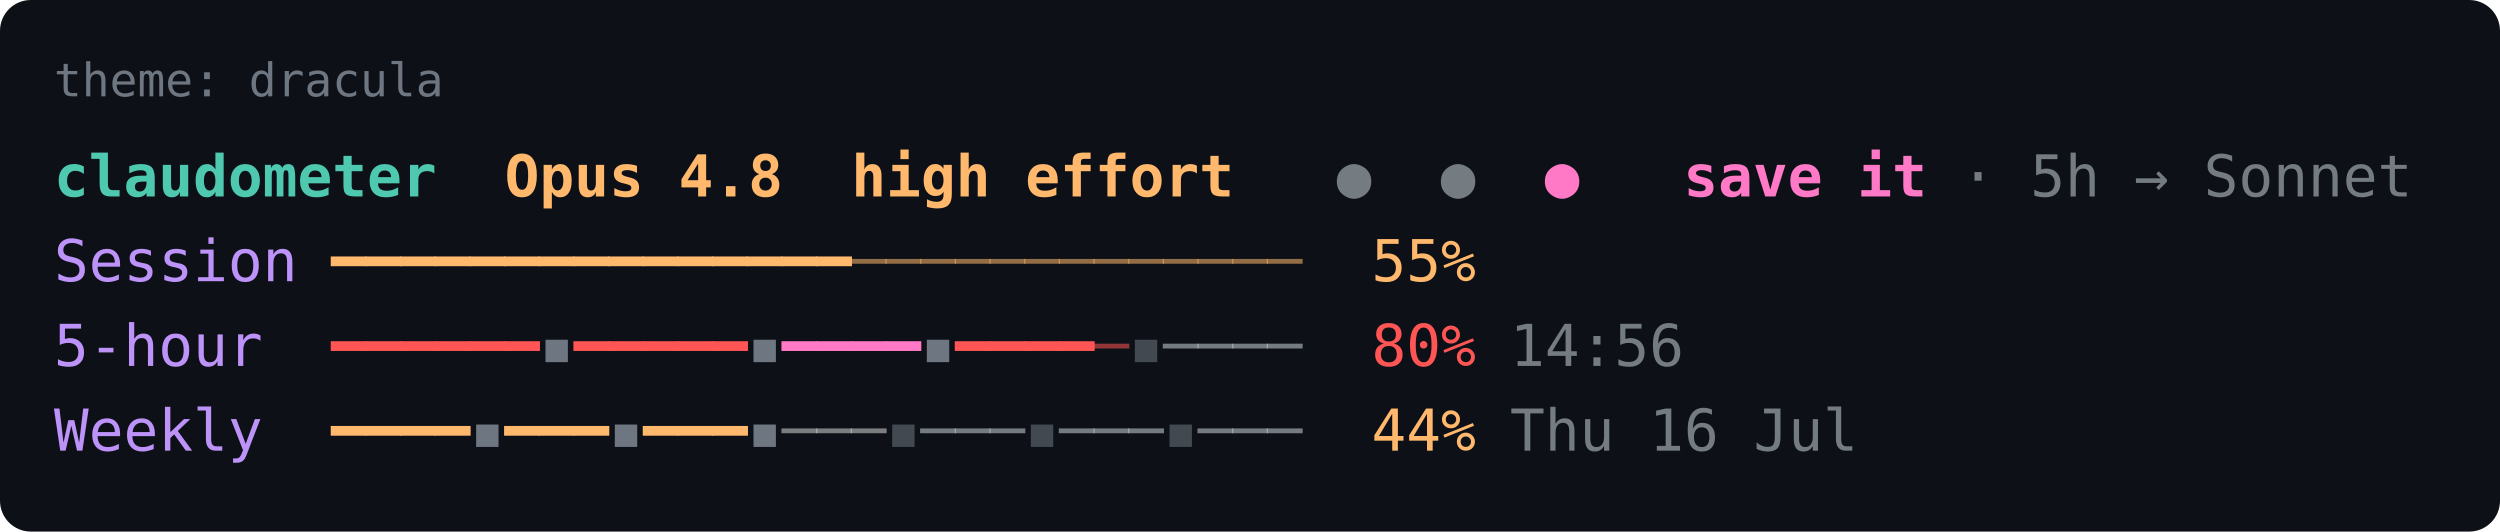
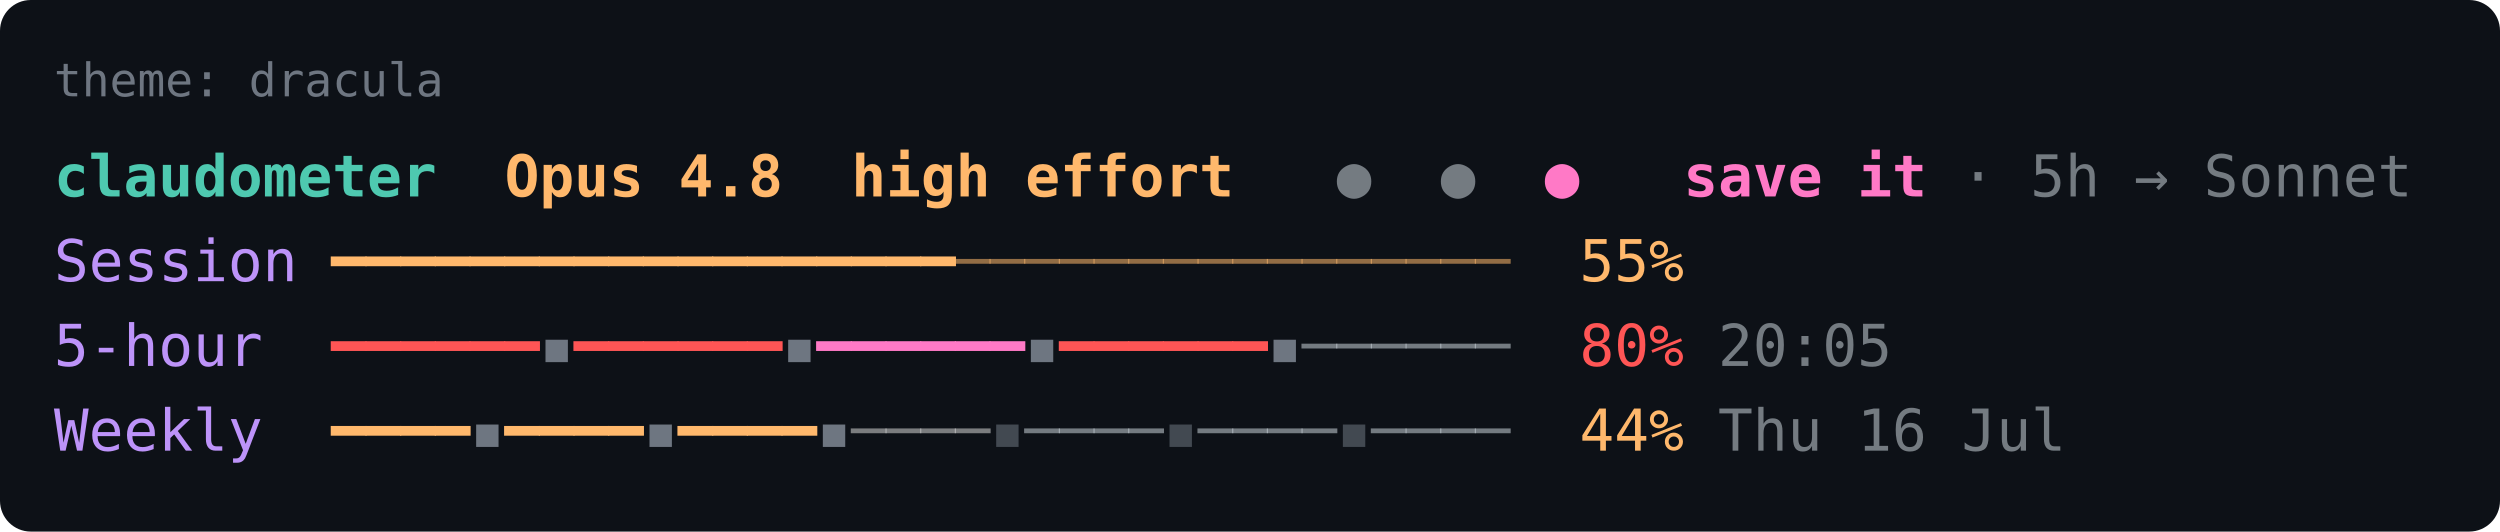
<svg xmlns="http://www.w3.org/2000/svg" width="649" height="138" viewBox="0 0 649 138" font-family="ui-monospace,SFMono-Regular,Menlo,Consolas,monospace" font-size="15">
  <rect width="649" height="138" rx="8" fill="#0d1117" />
  <text x="14.0" y="25.0" font-size="12" fill="#6e7681">theme: dracula</text>
  <text y="51" xml:space="preserve">
    <tspan x="14.0" fill="#4ec9b0" font-weight="bold">claudometer</tspan>
    <tspan x="113.0" fill="#c9d1d9">  </tspan>
    <tspan x="131.0" fill="#ffb86c" font-weight="bold">Opus 4.8</tspan>
    <tspan x="203.0" fill="#c9d1d9">  </tspan>
    <tspan x="221.0" fill="#ffb86c" font-weight="bold">high effort</tspan>
    <tspan x="320.0" fill="#c9d1d9">   </tspan>
    <tspan x="347.0" fill="#c9d1d9" fill-opacity="0.55">●</tspan>
    <tspan x="365.0" fill="#c9d1d9"> </tspan>
    <tspan x="374.0" fill="#c9d1d9" fill-opacity="0.55">●</tspan>
    <tspan x="392.0" fill="#c9d1d9"> </tspan>
    <tspan x="401.0" fill="#ff79c6">●</tspan>
    <tspan x="419.0" fill="#c9d1d9">  </tspan>
    <tspan x="437.0" fill="#ff79c6" font-weight="bold">save it</tspan>
    <tspan x="500.0" fill="#c9d1d9"> </tspan>
    <tspan x="509.0" fill="#c9d1d9" fill-opacity="0.55">· 5h</tspan>
    <tspan x="545.0" fill="#c9d1d9"> </tspan>
    <tspan x="554.0" fill="#c9d1d9" fill-opacity="0.55">→ Sonnet</tspan>
  </text>
  <text y="73" xml:space="preserve">
    <tspan x="14.0" fill="#bd93f9">Session</tspan>
    <tspan x="77.0" fill="#c9d1d9"> </tspan>
    <tspan x="86.0" fill="#ffb86c">━</tspan>
    <tspan x="95.0" fill="#ffb86c">━</tspan>
    <tspan x="104.0" fill="#ffb86c">━</tspan>
    <tspan x="113.0" fill="#ffb86c">━</tspan>
    <tspan x="122.0" fill="#ffb86c">━</tspan>
    <tspan x="131.0" fill="#ffb86c">━</tspan>
    <tspan x="140.0" fill="#ffb86c">━</tspan>
    <tspan x="149.0" fill="#ffb86c">━</tspan>
    <tspan x="158.0" fill="#ffb86c">━</tspan>
    <tspan x="167.0" fill="#ffb86c">━</tspan>
    <tspan x="176.0" fill="#ffb86c">━</tspan>
    <tspan x="185.0" fill="#ffb86c">━</tspan>
    <tspan x="194.0" fill="#ffb86c">━</tspan>
    <tspan x="203.0" fill="#ffb86c">━</tspan>
    <tspan x="212.0" fill="#ffb86c">━</tspan>
-     <tspan x="221.0" fill="#ffb86c" fill-opacity="0.55">─</tspan>
-     <tspan x="230.0" fill="#ffb86c" fill-opacity="0.55">─</tspan>
-     <tspan x="239.0" fill="#ffb86c" fill-opacity="0.55">─</tspan>
+     <tspan x="221.0" fill="#ffb86c">━</tspan>
+     <tspan x="230.0" fill="#ffb86c">━</tspan>
+     <tspan x="239.0" fill="#ffb86c">━</tspan>
    <tspan x="248.0" fill="#ffb86c" fill-opacity="0.55">─</tspan>
    <tspan x="257.0" fill="#ffb86c" fill-opacity="0.55">─</tspan>
    <tspan x="266.0" fill="#ffb86c" fill-opacity="0.55">─</tspan>
    <tspan x="275.0" fill="#ffb86c" fill-opacity="0.55">─</tspan>
    <tspan x="284.0" fill="#ffb86c" fill-opacity="0.55">─</tspan>
    <tspan x="293.0" fill="#ffb86c" fill-opacity="0.55">─</tspan>
    <tspan x="302.0" fill="#ffb86c" fill-opacity="0.55">─</tspan>
    <tspan x="311.0" fill="#ffb86c" fill-opacity="0.55">─</tspan>
    <tspan x="320.0" fill="#ffb86c" fill-opacity="0.55">─</tspan>
    <tspan x="329.0" fill="#ffb86c" fill-opacity="0.55">─</tspan>
-     <tspan x="338.0" fill="#c9d1d9"> </tspan>
-     <tspan x="347.0" fill="#ffb86c"> 55%</tspan>
+     <tspan x="338.0" fill="#ffb86c" fill-opacity="0.55">─</tspan>
+     <tspan x="347.0" fill="#ffb86c" fill-opacity="0.55">─</tspan>
+     <tspan x="356.0" fill="#ffb86c" fill-opacity="0.55">─</tspan>
+     <tspan x="365.0" fill="#ffb86c" fill-opacity="0.55">─</tspan>
+     <tspan x="374.0" fill="#ffb86c" fill-opacity="0.55">─</tspan>
+     <tspan x="383.0" fill="#ffb86c" fill-opacity="0.55">─</tspan>
+     <tspan x="392.0" fill="#c9d1d9"> </tspan>
+     <tspan x="401.0" fill="#ffb86c"> 55%</tspan>
  </text>
  <text y="95" xml:space="preserve">
    <tspan x="14.0" fill="#bd93f9">5-hour </tspan>
    <tspan x="77.0" fill="#c9d1d9"> </tspan>
    <tspan x="86.0" fill="#ff5555">━</tspan>
    <tspan x="95.0" fill="#ff5555">━</tspan>
    <tspan x="104.0" fill="#ff5555">━</tspan>
    <tspan x="113.0" fill="#ff5555">━</tspan>
    <tspan x="122.0" fill="#ff5555">━</tspan>
    <tspan x="131.0" fill="#ff5555">━</tspan>
    <tspan x="140.0" fill="#6e7681">▪</tspan>
    <tspan x="149.0" fill="#ff5555">━</tspan>
    <tspan x="158.0" fill="#ff5555">━</tspan>
    <tspan x="167.0" fill="#ff5555">━</tspan>
    <tspan x="176.0" fill="#ff5555">━</tspan>
    <tspan x="185.0" fill="#ff5555">━</tspan>
-     <tspan x="194.0" fill="#6e7681">▪</tspan>
-     <tspan x="203.0" fill="#ff79c6">━</tspan>
+     <tspan x="194.0" fill="#ff5555">━</tspan>
+     <tspan x="203.0" fill="#6e7681">▪</tspan>
    <tspan x="212.0" fill="#ff79c6">━</tspan>
    <tspan x="221.0" fill="#ff79c6">━</tspan>
    <tspan x="230.0" fill="#ff79c6">━</tspan>
-     <tspan x="239.0" fill="#6e7681">▪</tspan>
-     <tspan x="248.0" fill="#ff5555">━</tspan>
-     <tspan x="257.0" fill="#ff5555">━</tspan>
-     <tspan x="266.0" fill="#ff5555">━</tspan>
+     <tspan x="239.0" fill="#ff79c6">━</tspan>
+     <tspan x="248.0" fill="#ff79c6">━</tspan>
+     <tspan x="257.0" fill="#ff79c6">━</tspan>
+     <tspan x="266.0" fill="#6e7681">▪</tspan>
    <tspan x="275.0" fill="#ff5555">━</tspan>
-     <tspan x="284.0" fill="#ff5555" fill-opacity="0.55">─</tspan>
-     <tspan x="293.0" fill="#6e7681" fill-opacity="0.55">▪</tspan>
-     <tspan x="302.0" fill="#c9d1d9" fill-opacity="0.55">─</tspan>
-     <tspan x="311.0" fill="#c9d1d9" fill-opacity="0.55">─</tspan>
-     <tspan x="320.0" fill="#c9d1d9" fill-opacity="0.55">─</tspan>
-     <tspan x="329.0" fill="#c9d1d9" fill-opacity="0.55">─</tspan>
-     <tspan x="338.0" fill="#c9d1d9"> </tspan>
-     <tspan x="347.0" fill="#ff5555"> 80%</tspan>
-     <tspan x="383.0" fill="#c9d1d9"> </tspan>
-     <tspan x="392.0" fill="#c9d1d9" fill-opacity="0.55">14:56</tspan>
+     <tspan x="284.0" fill="#ff5555">━</tspan>
+     <tspan x="293.0" fill="#ff5555">━</tspan>
+     <tspan x="302.0" fill="#ff5555">━</tspan>
+     <tspan x="311.0" fill="#ff5555">━</tspan>
+     <tspan x="320.0" fill="#ff5555">━</tspan>
+     <tspan x="329.0" fill="#6e7681">▪</tspan>
+     <tspan x="338.0" fill="#c9d1d9" fill-opacity="0.55">─</tspan>
+     <tspan x="347.0" fill="#c9d1d9" fill-opacity="0.55">─</tspan>
+     <tspan x="356.0" fill="#c9d1d9" fill-opacity="0.55">─</tspan>
+     <tspan x="365.0" fill="#c9d1d9" fill-opacity="0.55">─</tspan>
+     <tspan x="374.0" fill="#c9d1d9" fill-opacity="0.55">─</tspan>
+     <tspan x="383.0" fill="#c9d1d9" fill-opacity="0.55">─</tspan>
+     <tspan x="392.0" fill="#c9d1d9"> </tspan>
+     <tspan x="401.0" fill="#ff5555"> 80%</tspan>
+     <tspan x="437.0" fill="#c9d1d9"> </tspan>
+     <tspan x="446.0" fill="#c9d1d9" fill-opacity="0.55">20:05</tspan>
  </text>
  <text y="117" xml:space="preserve">
    <tspan x="14.0" fill="#bd93f9">Weekly </tspan>
    <tspan x="77.0" fill="#c9d1d9"> </tspan>
    <tspan x="86.0" fill="#ffb86c">━</tspan>
    <tspan x="95.0" fill="#ffb86c">━</tspan>
    <tspan x="104.0" fill="#ffb86c">━</tspan>
    <tspan x="113.0" fill="#ffb86c">━</tspan>
    <tspan x="122.0" fill="#6e7681">▪</tspan>
    <tspan x="131.0" fill="#ffb86c">━</tspan>
    <tspan x="140.0" fill="#ffb86c">━</tspan>
    <tspan x="149.0" fill="#ffb86c">━</tspan>
-     <tspan x="158.0" fill="#6e7681">▪</tspan>
-     <tspan x="167.0" fill="#ffb86c">━</tspan>
+     <tspan x="158.0" fill="#ffb86c">━</tspan>
+     <tspan x="167.0" fill="#6e7681">▪</tspan>
    <tspan x="176.0" fill="#ffb86c">━</tspan>
    <tspan x="185.0" fill="#ffb86c">━</tspan>
-     <tspan x="194.0" fill="#6e7681">▪</tspan>
-     <tspan x="203.0" fill="#d4d4d4" fill-opacity="0.55">─</tspan>
-     <tspan x="212.0" fill="#d4d4d4" fill-opacity="0.55">─</tspan>
+     <tspan x="194.0" fill="#ffb86c">━</tspan>
+     <tspan x="203.0" fill="#ffb86c">━</tspan>
+     <tspan x="212.0" fill="#6e7681">▪</tspan>
    <tspan x="221.0" fill="#d4d4d4" fill-opacity="0.55">─</tspan>
-     <tspan x="230.0" fill="#6e7681" fill-opacity="0.55">▪</tspan>
-     <tspan x="239.0" fill="#c9d1d9" fill-opacity="0.55">─</tspan>
-     <tspan x="248.0" fill="#c9d1d9" fill-opacity="0.55">─</tspan>
-     <tspan x="257.0" fill="#c9d1d9" fill-opacity="0.55">─</tspan>
-     <tspan x="266.0" fill="#6e7681" fill-opacity="0.55">▪</tspan>
+     <tspan x="230.0" fill="#d4d4d4" fill-opacity="0.55">─</tspan>
+     <tspan x="239.0" fill="#d4d4d4" fill-opacity="0.55">─</tspan>
+     <tspan x="248.0" fill="#d4d4d4" fill-opacity="0.55">─</tspan>
+     <tspan x="257.0" fill="#6e7681" fill-opacity="0.55">▪</tspan>
+     <tspan x="266.0" fill="#c9d1d9" fill-opacity="0.55">─</tspan>
    <tspan x="275.0" fill="#c9d1d9" fill-opacity="0.55">─</tspan>
    <tspan x="284.0" fill="#c9d1d9" fill-opacity="0.55">─</tspan>
    <tspan x="293.0" fill="#c9d1d9" fill-opacity="0.55">─</tspan>
    <tspan x="302.0" fill="#6e7681" fill-opacity="0.55">▪</tspan>
    <tspan x="311.0" fill="#c9d1d9" fill-opacity="0.55">─</tspan>
    <tspan x="320.0" fill="#c9d1d9" fill-opacity="0.55">─</tspan>
    <tspan x="329.0" fill="#c9d1d9" fill-opacity="0.55">─</tspan>
-     <tspan x="338.0" fill="#c9d1d9"> </tspan>
-     <tspan x="347.0" fill="#ffb86c"> 44%</tspan>
-     <tspan x="383.0" fill="#c9d1d9"> </tspan>
-     <tspan x="392.0" fill="#c9d1d9" fill-opacity="0.55">Thu 16 Jul</tspan>
+     <tspan x="338.0" fill="#c9d1d9" fill-opacity="0.55">─</tspan>
+     <tspan x="347.0" fill="#6e7681" fill-opacity="0.55">▪</tspan>
+     <tspan x="356.0" fill="#c9d1d9" fill-opacity="0.55">─</tspan>
+     <tspan x="365.0" fill="#c9d1d9" fill-opacity="0.55">─</tspan>
+     <tspan x="374.0" fill="#c9d1d9" fill-opacity="0.55">─</tspan>
+     <tspan x="383.0" fill="#c9d1d9" fill-opacity="0.55">─</tspan>
+     <tspan x="392.0" fill="#c9d1d9"> </tspan>
+     <tspan x="401.0" fill="#ffb86c"> 44%</tspan>
+     <tspan x="437.0" fill="#c9d1d9"> </tspan>
+     <tspan x="446.0" fill="#c9d1d9" fill-opacity="0.55">Thu 16 Jul</tspan>
  </text>
</svg>
